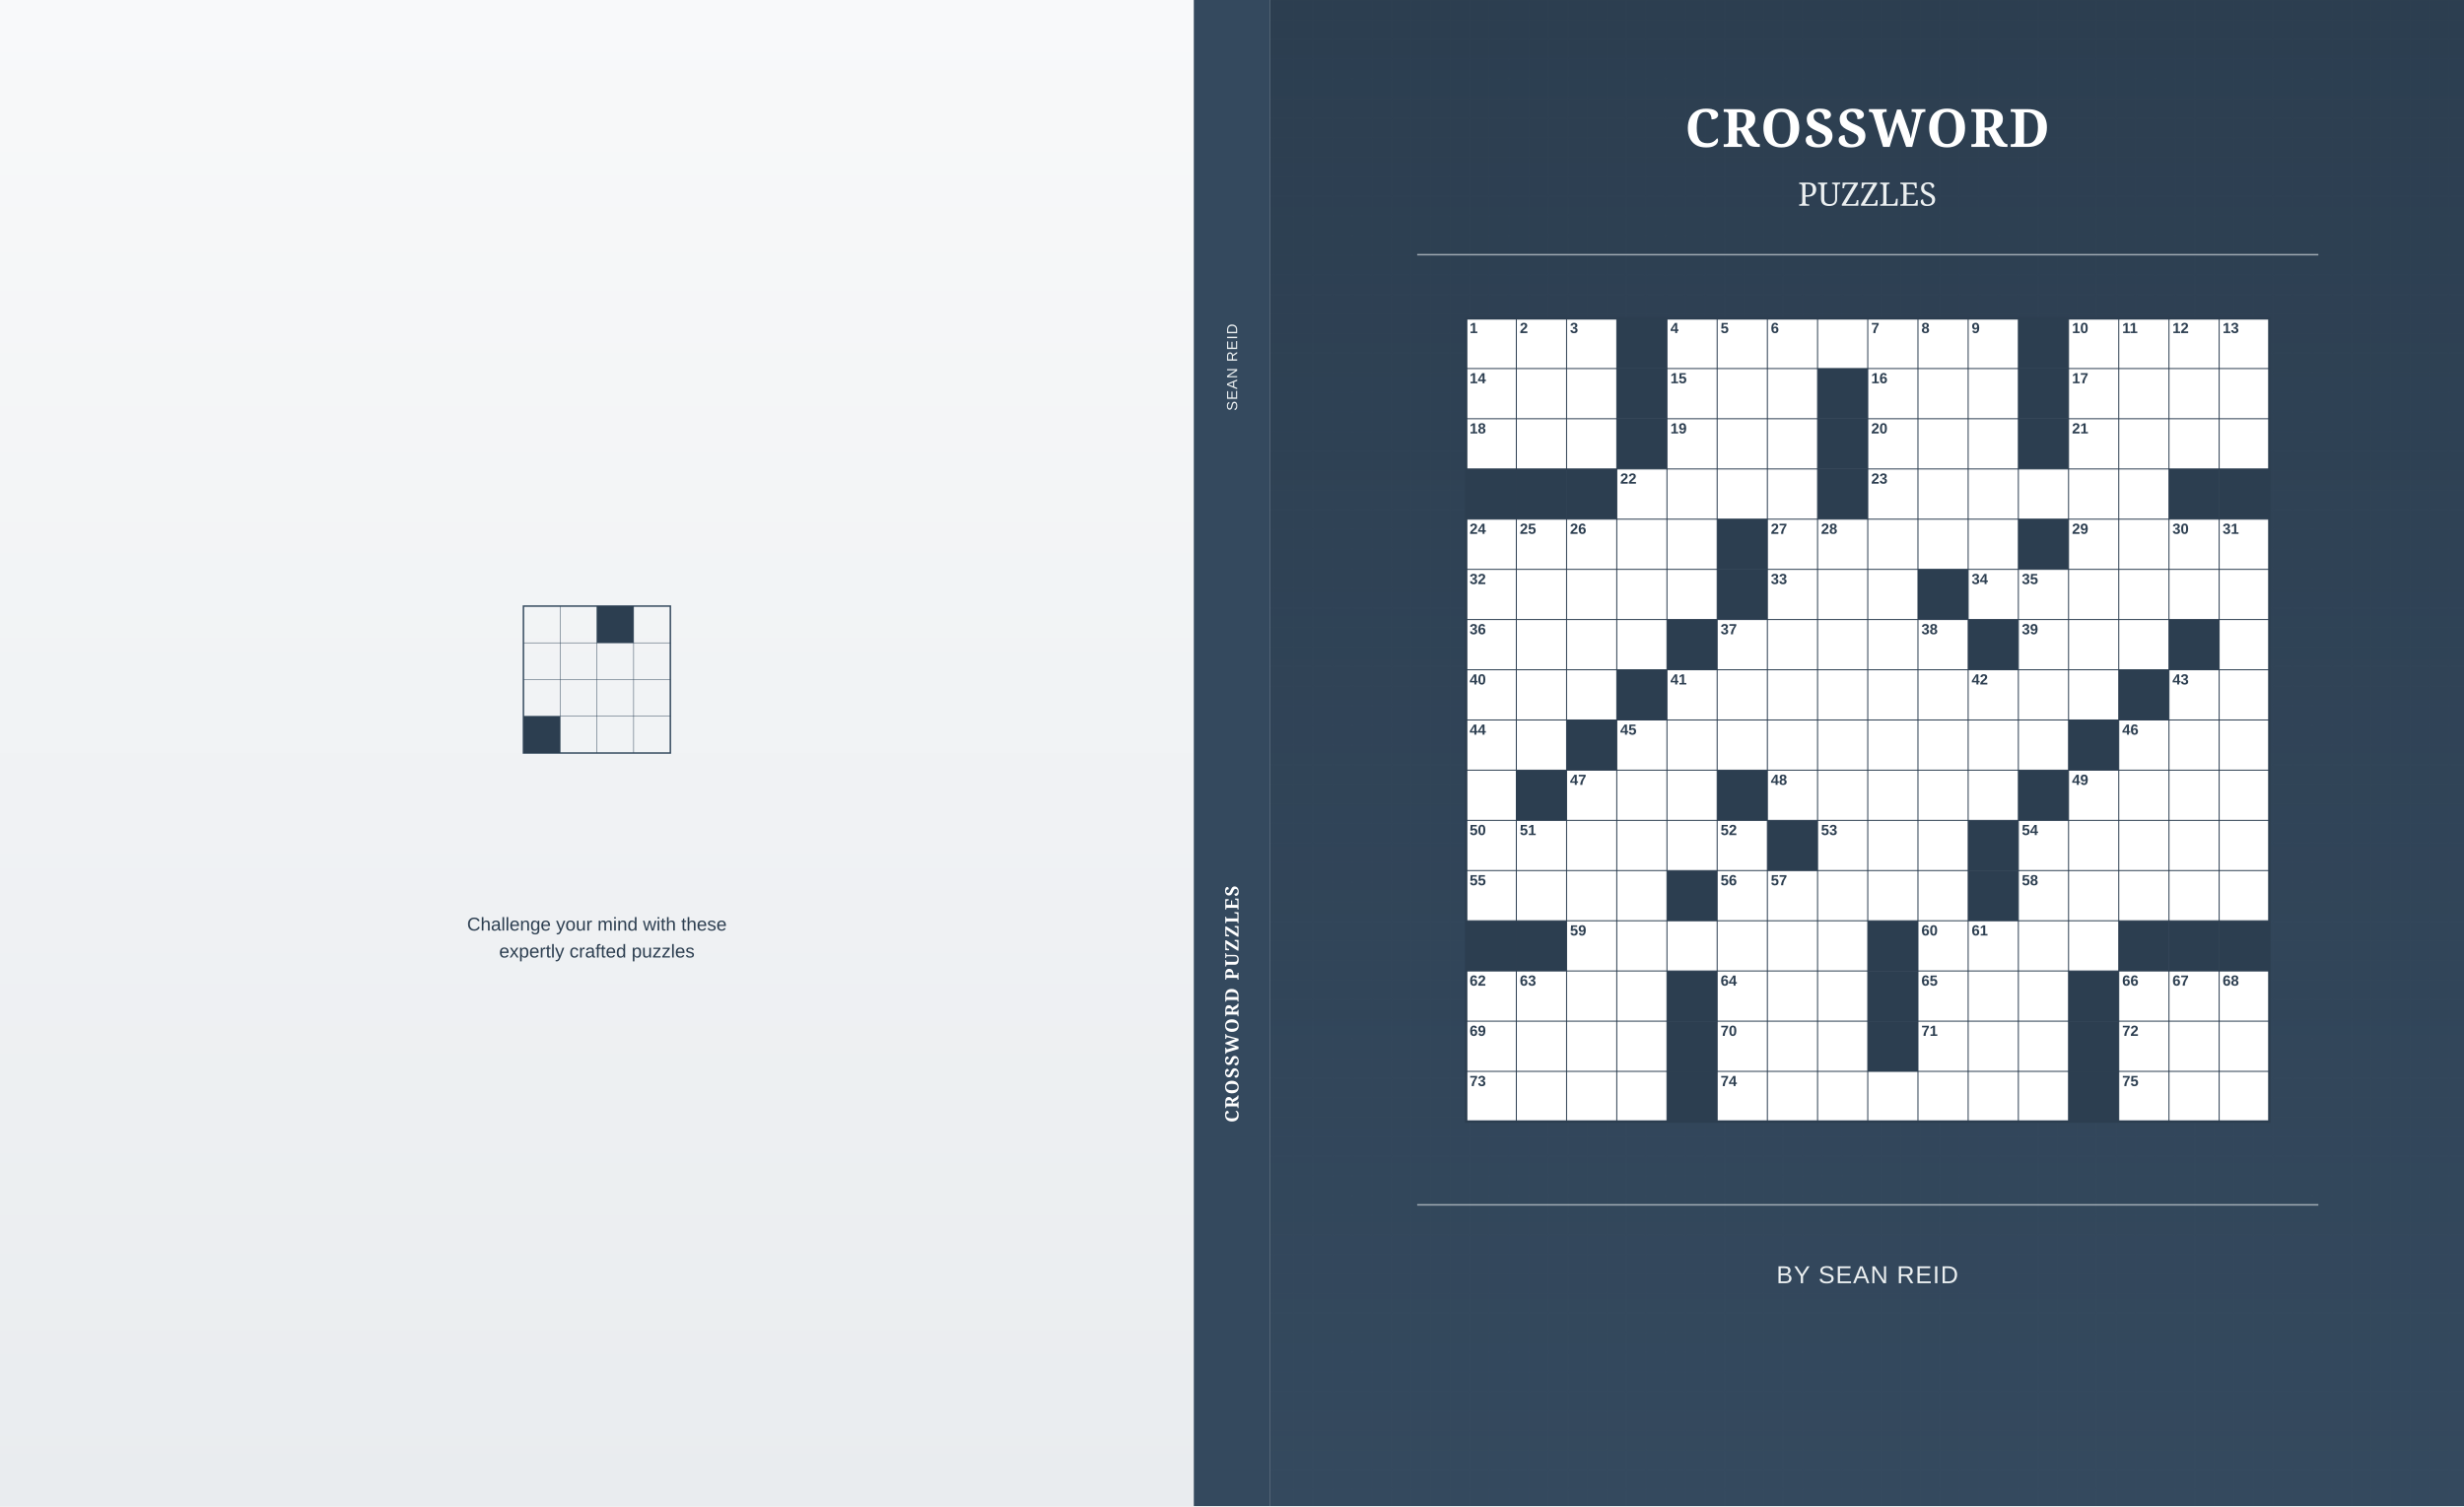
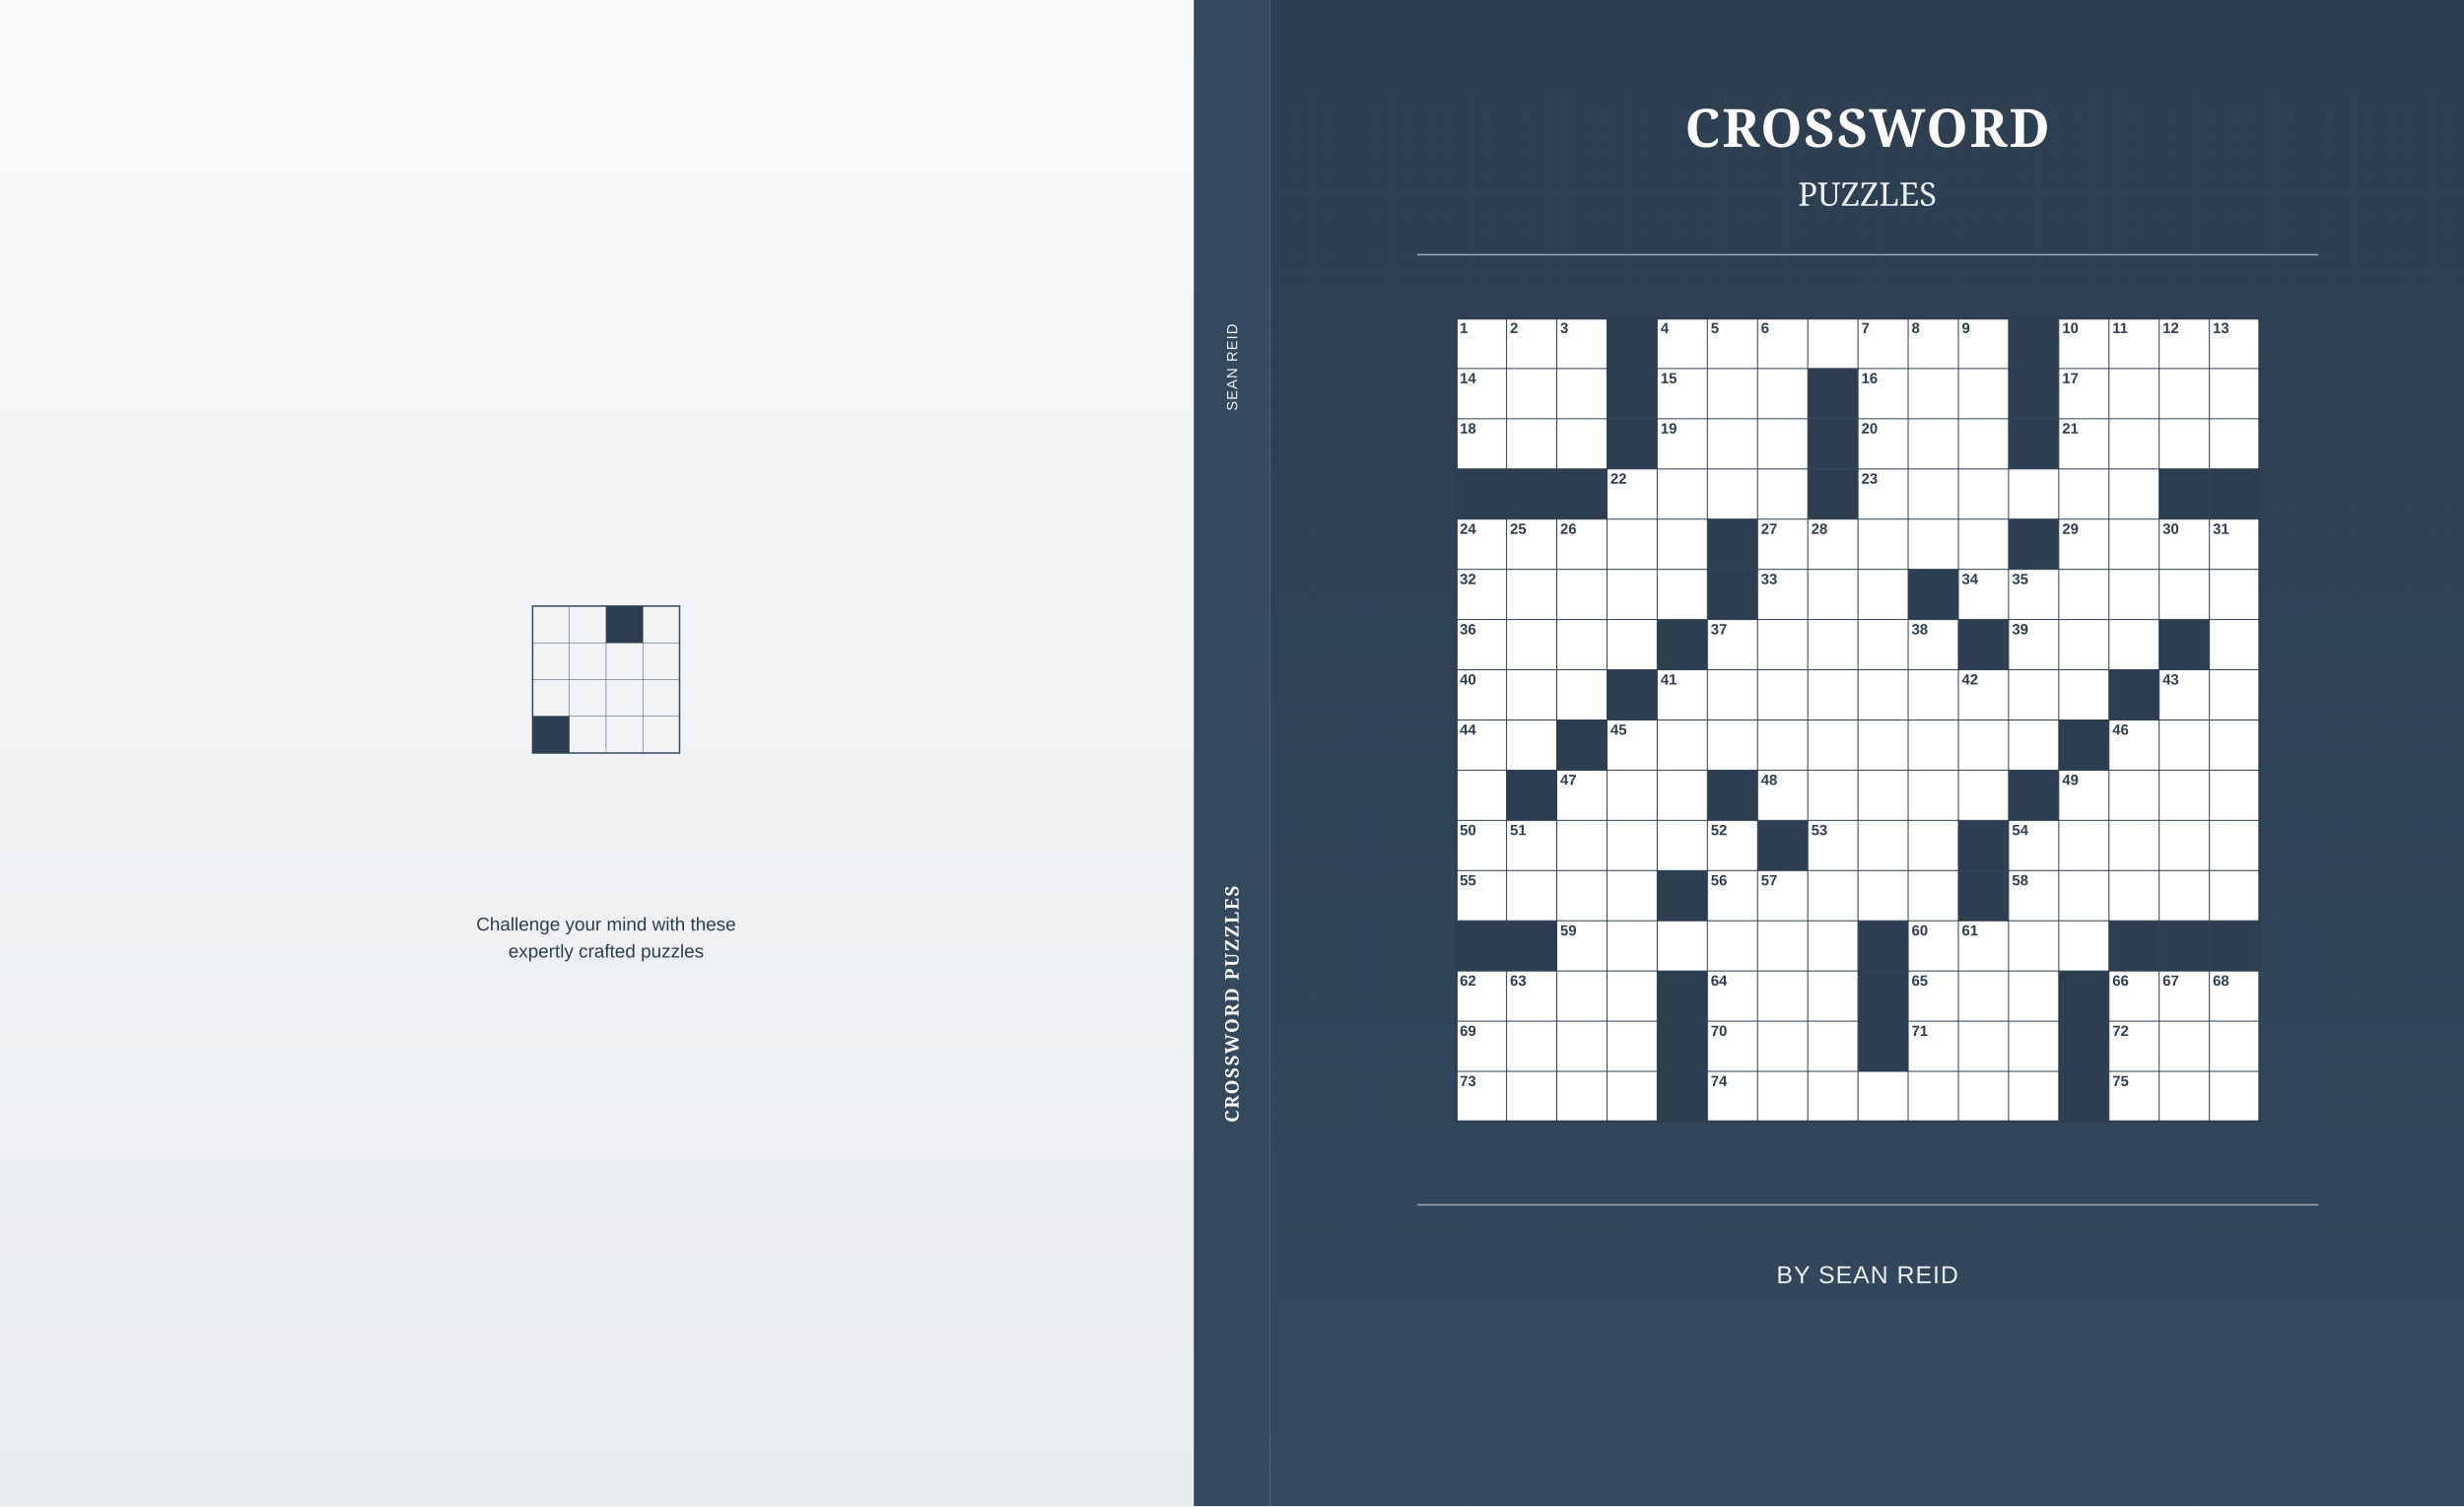
<svg xmlns="http://www.w3.org/2000/svg" width="5031" height="3075" viewBox="0 0 5031 3075">
  <rect width="5031" height="3075" fill="#ffffff" />
  <g id="back_cover">
    <defs>
      <linearGradient id="backGrad" x1="0%" y1="0%" x2="0%" y2="100%">
        <stop offset="0%" style="stop-color:#f8f9fa;stop-opacity:1" />
        <stop offset="100%" style="stop-color:#e9ecef;stop-opacity:1" />
      </linearGradient>
    </defs>
    <rect x="0" y="0" width="2437.5" height="3075" fill="url(#backGrad)" />
-     <g transform="translate(1068.75, 1237.5)">
+     <g transform="translate(1087.5, 1237.5)">
      <rect x="0" y="0" width="300" height="300" fill="none" stroke="#34495e" stroke-width="3" />
      <line x1="75" y1="0" x2="75" y2="300" stroke="#34495e" stroke-width="1" />
      <line x1="150" y1="0" x2="150" y2="300" stroke="#34495e" stroke-width="1" />
      <line x1="225" y1="0" x2="225" y2="300" stroke="#34495e" stroke-width="1" />
      <line x1="0" y1="75" x2="300" y2="75" stroke="#34495e" stroke-width="1" />
      <line x1="0" y1="150" x2="300" y2="150" stroke="#34495e" stroke-width="1" />
      <line x1="0" y1="225" x2="300" y2="225" stroke="#34495e" stroke-width="1" />
      <rect x="150" y="0" width="75" height="75" fill="#2c3e50" />
      <rect x="0" y="225" width="75" height="75" fill="#2c3e50" />
    </g>
-     <text x="1218.75" y="1900" text-anchor="middle" font-family="Arial, sans-serif" font-size="38" fill="#2c3e50">
+     <text x="1237.5" y="1900" text-anchor="middle" font-family="Arial, sans-serif" font-size="38" fill="#2c3e50">
      Challenge your mind with these
    </text>
-     <text x="1218.75" y="1955" text-anchor="middle" font-family="Arial, sans-serif" font-size="38" fill="#2c3e50">
+     <text x="1237.5" y="1955" text-anchor="middle" font-family="Arial, sans-serif" font-size="38" fill="#2c3e50">
      expertly crafted puzzles
    </text>
  </g>
  <g id="spine">
    <rect x="2437.5" y="0" width="156.1" height="3075" fill="#34495e" />
    <text x="2528.85" y="2050" text-anchor="middle" font-family="Georgia, serif" font-size="38" font-weight="bold" fill="#ffffff" letter-spacing="3" transform="rotate(-90 2528.85 2050)">
      CROSSWORD PUZZLES
    </text>
    <text x="2526.05" y="750" text-anchor="middle" font-family="Arial, sans-serif" font-size="30" fill="#ecf0f1" letter-spacing="2" transform="rotate(-90 2526.05 750)">
      SEAN REID
    </text>
  </g>
  <g id="front_cover">
    <defs>
      <linearGradient id="frontGrad" x1="0%" y1="0%" x2="0%" y2="100%">
        <stop offset="0%" style="stop-color:#2c3e50;stop-opacity:1" />
        <stop offset="100%" style="stop-color:#34495e;stop-opacity:1" />
      </linearGradient>
      <pattern id="gridPattern" x="0" y="0" width="40" height="40" patternUnits="userSpaceOnUse">
        <rect width="40" height="40" fill="none" />
        <path d="M 40 0 L 0 0 0 40" fill="none" stroke="#4a5f7f" stroke-width="0.5" opacity="0.3" />
      </pattern>
    </defs>
    <rect x="2593.6" y="0" width="2437.4" height="3075" fill="url(#frontGrad)" />
    <rect x="2593.6" y="0" width="2437.4" height="3075" fill="url(#gridPattern)" opacity="0.5" />
-     <g id="crossword_main" transform="translate(2993.6, 650)">
+     <g id="crossword_main" transform="translate(2973.6, 650)">
      <g id="grid">
        <rect x="0" y="0" width="1640" height="1640" fill="#ffffff" stroke="#2c3e50" stroke-width="5" />
        <g stroke="#2c3e50" stroke-width="2">
          <line x1="102.5" y1="0" x2="102.5" y2="1640" />
          <line x1="205" y1="0" x2="205" y2="1640" />
          <line x1="307.5" y1="0" x2="307.5" y2="1640" />
          <line x1="410" y1="0" x2="410" y2="1640" />
          <line x1="512.5" y1="0" x2="512.5" y2="1640" />
          <line x1="615" y1="0" x2="615" y2="1640" />
          <line x1="717.5" y1="0" x2="717.5" y2="1640" />
          <line x1="820" y1="0" x2="820" y2="1640" />
          <line x1="922.5" y1="0" x2="922.5" y2="1640" />
          <line x1="1025" y1="0" x2="1025" y2="1640" />
          <line x1="1127.5" y1="0" x2="1127.5" y2="1640" />
          <line x1="1230" y1="0" x2="1230" y2="1640" />
          <line x1="1332.5" y1="0" x2="1332.5" y2="1640" />
          <line x1="1435" y1="0" x2="1435" y2="1640" />
          <line x1="1537.5" y1="0" x2="1537.5" y2="1640" />
          <line x1="0" y1="102.5" x2="1640" y2="102.5" />
          <line x1="0" y1="205" x2="1640" y2="205" />
          <line x1="0" y1="307.5" x2="1640" y2="307.5" />
          <line x1="0" y1="410" x2="1640" y2="410" />
          <line x1="0" y1="512.5" x2="1640" y2="512.5" />
          <line x1="0" y1="615" x2="1640" y2="615" />
          <line x1="0" y1="717.5" x2="1640" y2="717.5" />
          <line x1="0" y1="820" x2="1640" y2="820" />
          <line x1="0" y1="922.5" x2="1640" y2="922.5" />
          <line x1="0" y1="1025" x2="1640" y2="1025" />
          <line x1="0" y1="1127.5" x2="1640" y2="1127.5" />
          <line x1="0" y1="1230" x2="1640" y2="1230" />
          <line x1="0" y1="1332.5" x2="1640" y2="1332.5" />
          <line x1="0" y1="1435" x2="1640" y2="1435" />
          <line x1="0" y1="1537.5" x2="1640" y2="1537.5" />
        </g>
        <g fill="#2c3e50">
          <rect x="307.5" y="0" width="102.5" height="102.5" />
          <rect x="1127.5" y="0" width="102.5" height="102.5" />
          <rect x="307.5" y="102.5" width="102.5" height="102.5" />
          <rect x="717.5" y="102.5" width="102.5" height="102.5" />
          <rect x="1127.5" y="102.5" width="102.5" height="102.5" />
          <rect x="307.5" y="205" width="102.5" height="102.5" />
          <rect x="717.5" y="205" width="102.5" height="102.5" />
          <rect x="1127.5" y="205" width="102.5" height="102.5" />
          <rect x="0" y="307.5" width="102.5" height="102.5" />
          <rect x="102.5" y="307.5" width="102.5" height="102.5" />
          <rect x="205" y="307.5" width="102.5" height="102.5" />
          <rect x="717.5" y="307.5" width="102.5" height="102.5" />
          <rect x="1435" y="307.5" width="102.5" height="102.5" />
          <rect x="1537.5" y="307.5" width="102.5" height="102.5" />
          <rect x="512.5" y="410" width="102.5" height="102.5" />
          <rect x="1127.5" y="410" width="102.5" height="102.5" />
          <rect x="512.5" y="512.5" width="102.5" height="102.5" />
          <rect x="922.5" y="512.5" width="102.5" height="102.5" />
          <rect x="410" y="615" width="102.5" height="102.5" />
          <rect x="1025" y="615" width="102.5" height="102.5" />
          <rect x="1435" y="615" width="102.5" height="102.5" />
          <rect x="307.5" y="717.5" width="102.5" height="102.5" />
          <rect x="1332.5" y="717.5" width="102.5" height="102.5" />
          <rect x="205" y="820" width="102.5" height="102.5" />
          <rect x="1230" y="820" width="102.5" height="102.5" />
          <rect x="102.5" y="922.5" width="102.5" height="102.5" />
          <rect x="512.5" y="922.5" width="102.5" height="102.5" />
          <rect x="1127.5" y="922.5" width="102.5" height="102.5" />
          <rect x="615" y="1025" width="102.5" height="102.5" />
          <rect x="1025" y="1025" width="102.5" height="102.5" />
          <rect x="410" y="1127.5" width="102.5" height="102.5" />
          <rect x="1025" y="1127.5" width="102.5" height="102.5" />
          <rect x="0" y="1230" width="102.5" height="102.5" />
          <rect x="102.5" y="1230" width="102.5" height="102.5" />
          <rect x="820" y="1230" width="102.5" height="102.5" />
          <rect x="1332.5" y="1230" width="102.5" height="102.5" />
          <rect x="1435" y="1230" width="102.5" height="102.5" />
          <rect x="1537.5" y="1230" width="102.5" height="102.5" />
          <rect x="410" y="1332.5" width="102.5" height="102.5" />
          <rect x="820" y="1332.5" width="102.5" height="102.5" />
          <rect x="1230" y="1332.5" width="102.5" height="102.5" />
          <rect x="410" y="1435" width="102.5" height="102.5" />
          <rect x="820" y="1435" width="102.5" height="102.5" />
          <rect x="1230" y="1435" width="102.5" height="102.5" />
          <rect x="410" y="1537.5" width="102.5" height="102.5" />
          <rect x="1230" y="1537.5" width="102.5" height="102.5" />
        </g>
        <g font-family="Arial, sans-serif" font-size="30" fill="#2c3e50" font-weight="bold">
          <text x="7" y="30">1</text>
          <text x="109.5" y="30">2</text>
          <text x="212" y="30">3</text>
          <text x="417" y="30">4</text>
          <text x="519.5" y="30">5</text>
          <text x="622" y="30">6</text>
          <text x="827" y="30">7</text>
          <text x="929.5" y="30">8</text>
          <text x="1032" y="30">9</text>
          <text x="1237" y="30">10</text>
          <text x="1339.5" y="30">11</text>
          <text x="1442" y="30">12</text>
          <text x="1544.5" y="30">13</text>
          <text x="7" y="132.5">14</text>
          <text x="417" y="132.5">15</text>
          <text x="827" y="132.5">16</text>
          <text x="1237" y="132.5">17</text>
          <text x="7" y="235">18</text>
          <text x="417" y="235">19</text>
          <text x="827" y="235">20</text>
          <text x="1237" y="235">21</text>
          <text x="314.5" y="337.5">22</text>
          <text x="827" y="337.5">23</text>
          <text x="7" y="440">24</text>
          <text x="109.5" y="440">25</text>
          <text x="212" y="440">26</text>
          <text x="622" y="440">27</text>
          <text x="724.5" y="440">28</text>
          <text x="1237" y="440">29</text>
          <text x="1442" y="440">30</text>
          <text x="1544.5" y="440">31</text>
          <text x="7" y="542.5">32</text>
          <text x="622" y="542.5">33</text>
          <text x="1032" y="542.5">34</text>
          <text x="1134.5" y="542.5">35</text>
          <text x="7" y="645">36</text>
          <text x="519.5" y="645">37</text>
          <text x="929.5" y="645">38</text>
          <text x="1134.5" y="645">39</text>
          <text x="7" y="747.5">40</text>
          <text x="417" y="747.5">41</text>
          <text x="1032" y="747.5">42</text>
          <text x="1442" y="747.5">43</text>
          <text x="7" y="850">44</text>
          <text x="314.5" y="850">45</text>
          <text x="1339.5" y="850">46</text>
          <text x="212" y="952.5">47</text>
          <text x="622" y="952.5">48</text>
          <text x="1237" y="952.5">49</text>
          <text x="7" y="1055">50</text>
          <text x="109.5" y="1055">51</text>
          <text x="519.5" y="1055">52</text>
          <text x="724.5" y="1055">53</text>
          <text x="1134.5" y="1055">54</text>
          <text x="7" y="1157.5">55</text>
          <text x="519.5" y="1157.5">56</text>
          <text x="622" y="1157.5">57</text>
          <text x="1134.5" y="1157.5">58</text>
          <text x="212" y="1260">59</text>
          <text x="929.5" y="1260">60</text>
          <text x="1032" y="1260">61</text>
          <text x="7" y="1362.5">62</text>
          <text x="109.5" y="1362.5">63</text>
          <text x="519.5" y="1362.5">64</text>
          <text x="929.5" y="1362.5">65</text>
          <text x="1339.5" y="1362.5">66</text>
          <text x="1442" y="1362.5">67</text>
          <text x="1544.5" y="1362.5">68</text>
          <text x="7" y="1465">69</text>
          <text x="519.5" y="1465">70</text>
          <text x="929.5" y="1465">71</text>
          <text x="1339.5" y="1465">72</text>
          <text x="7" y="1567.5">73</text>
          <text x="519.5" y="1567.5">74</text>
          <text x="1339.5" y="1567.5">75</text>
        </g>
      </g>
    </g>
    <text id="title_text" x="3812.8" y="300" text-anchor="middle" font-family="Georgia, serif" font-size="108" font-weight="bold" fill="#ffffff" letter-spacing="4">
      CROSSWORD
    </text>
    <text id="subtitle_text" x="3812.8" y="420" text-anchor="middle" font-family="Georgia, serif" font-size="66" fill="#ecf0f1">
      PUZZLES
    </text>
    <text id="author_text" x="3812.8" y="2620" text-anchor="middle" font-family="Arial, sans-serif" font-size="50" fill="#ecf0f1" letter-spacing="2">
      BY SEAN REID
    </text>
    <line x1="2893.6" y1="520" x2="4733.6" y2="520" stroke="#ecf0f1" stroke-width="3" opacity="0.6" />
    <line x1="2893.6" y1="2460" x2="4733.6" y2="2460" stroke="#ecf0f1" stroke-width="3" opacity="0.6" />
  </g>
</svg>
